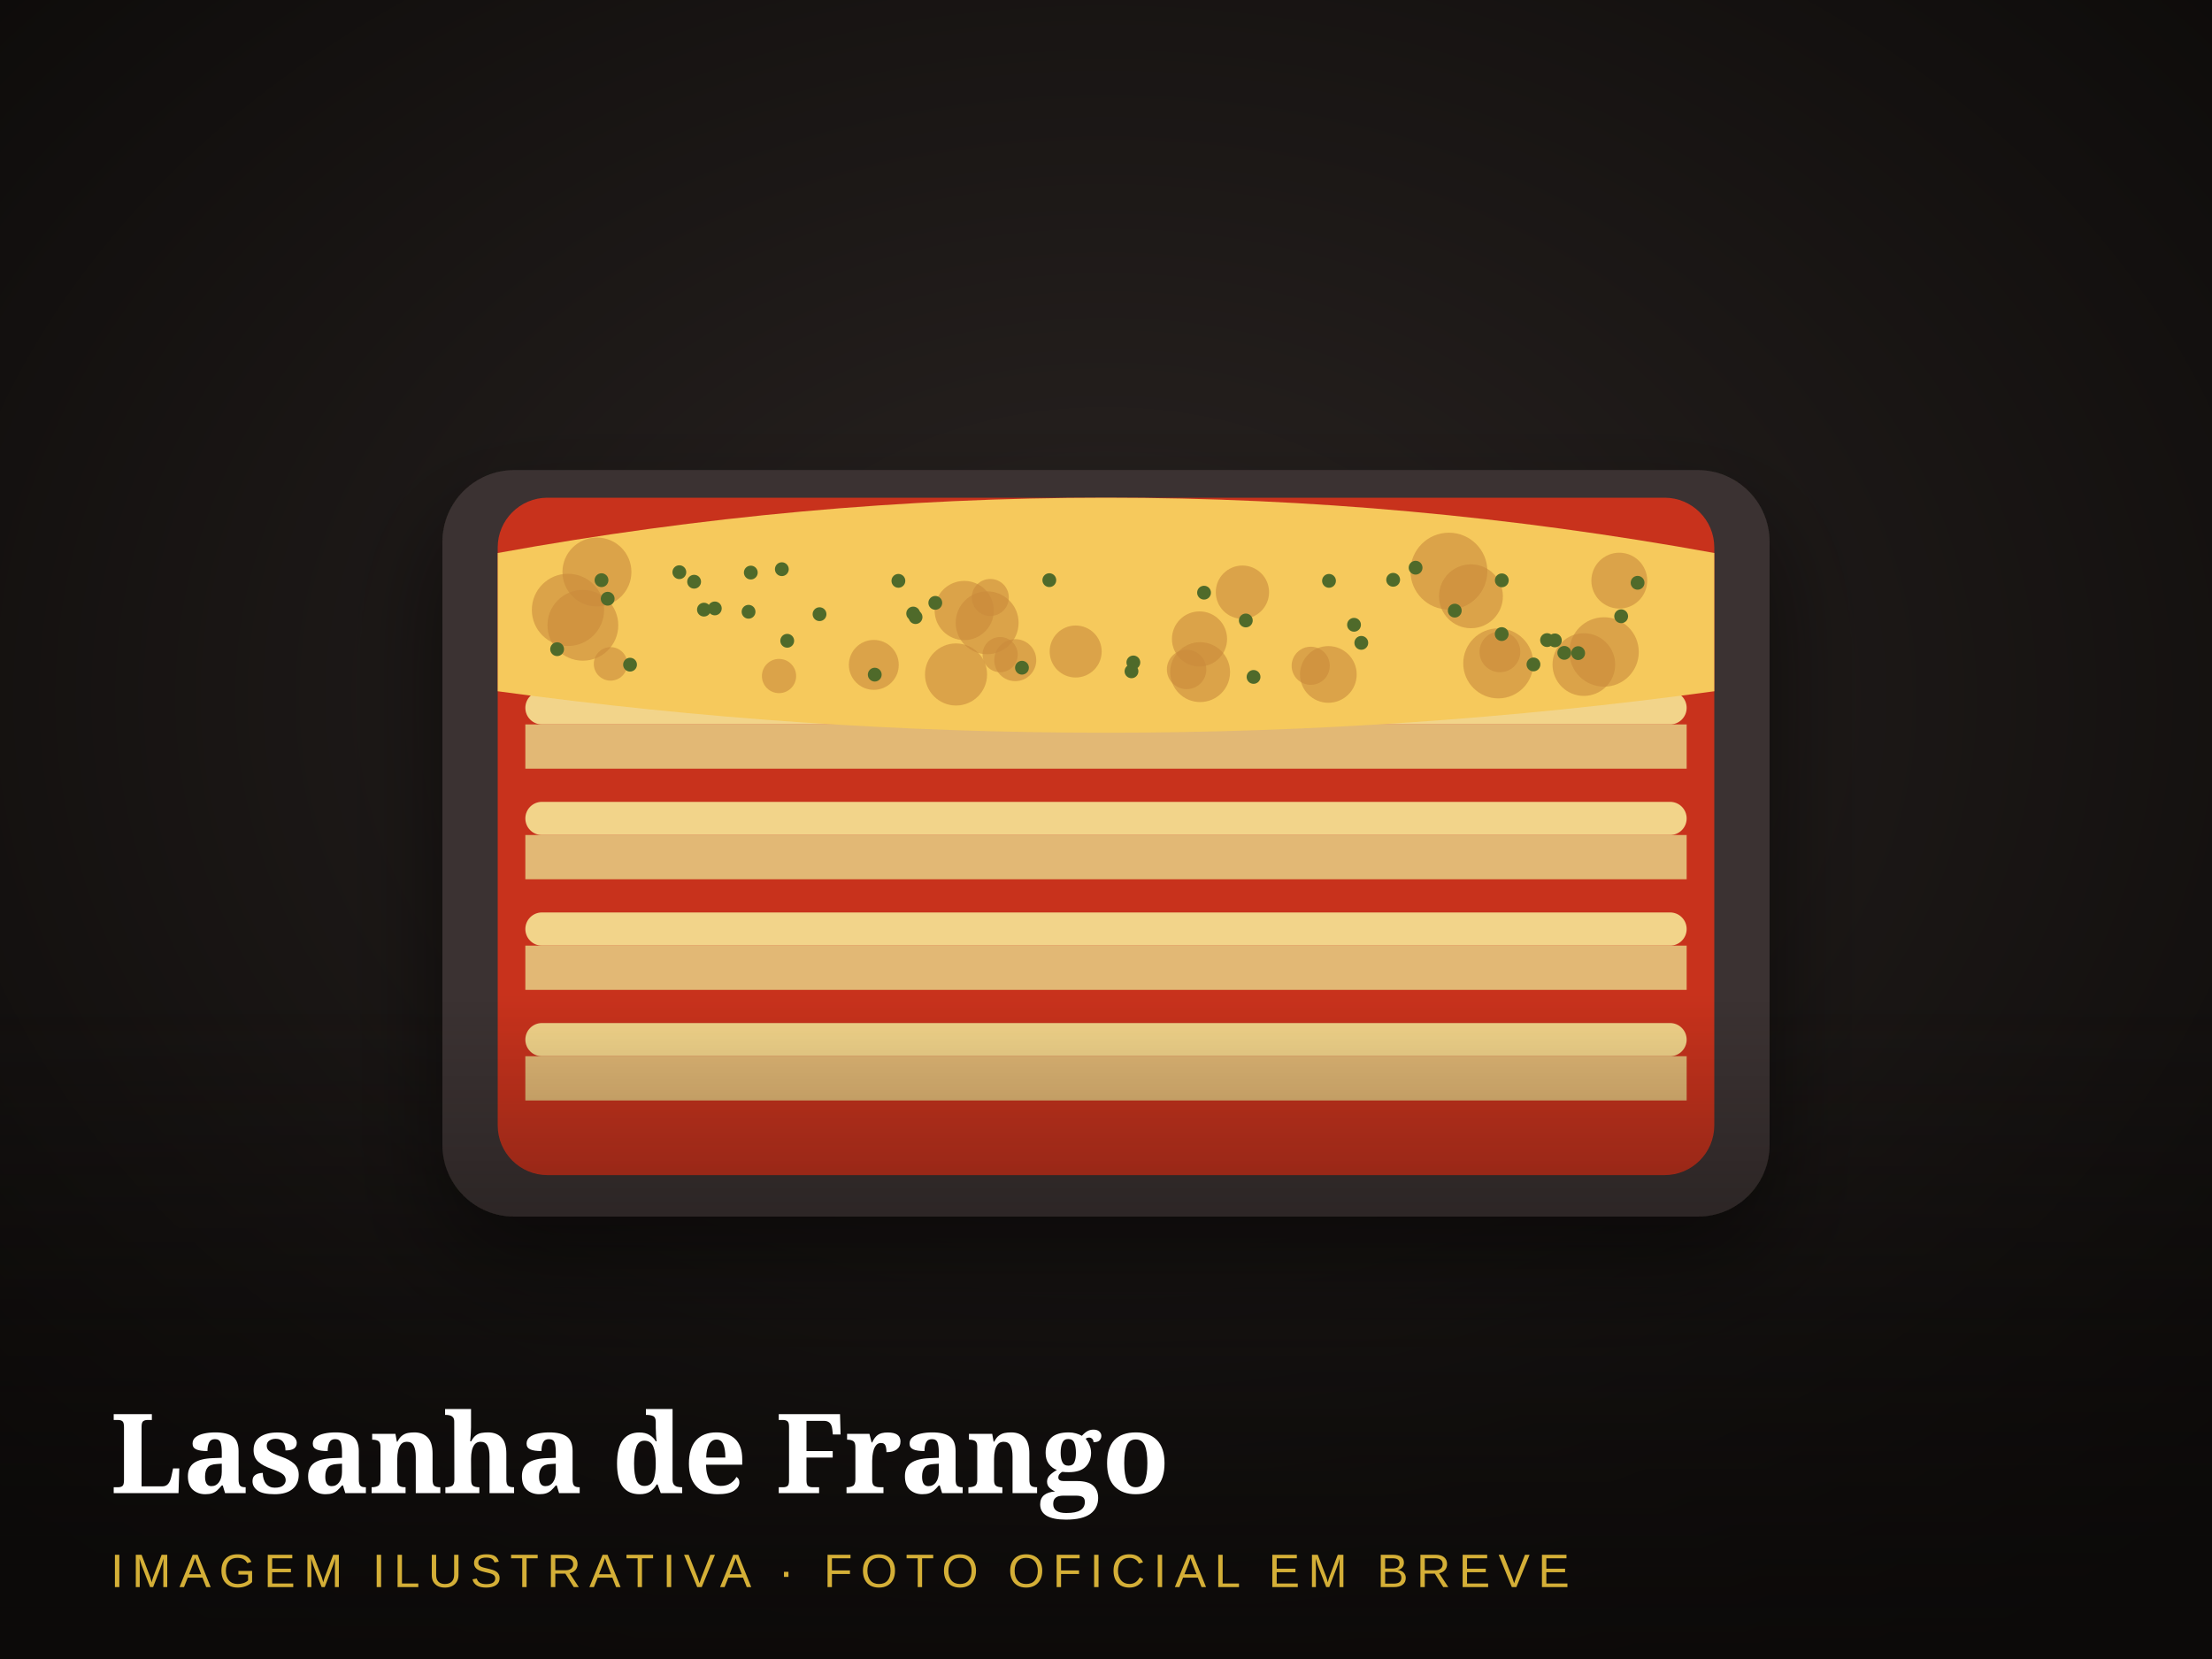
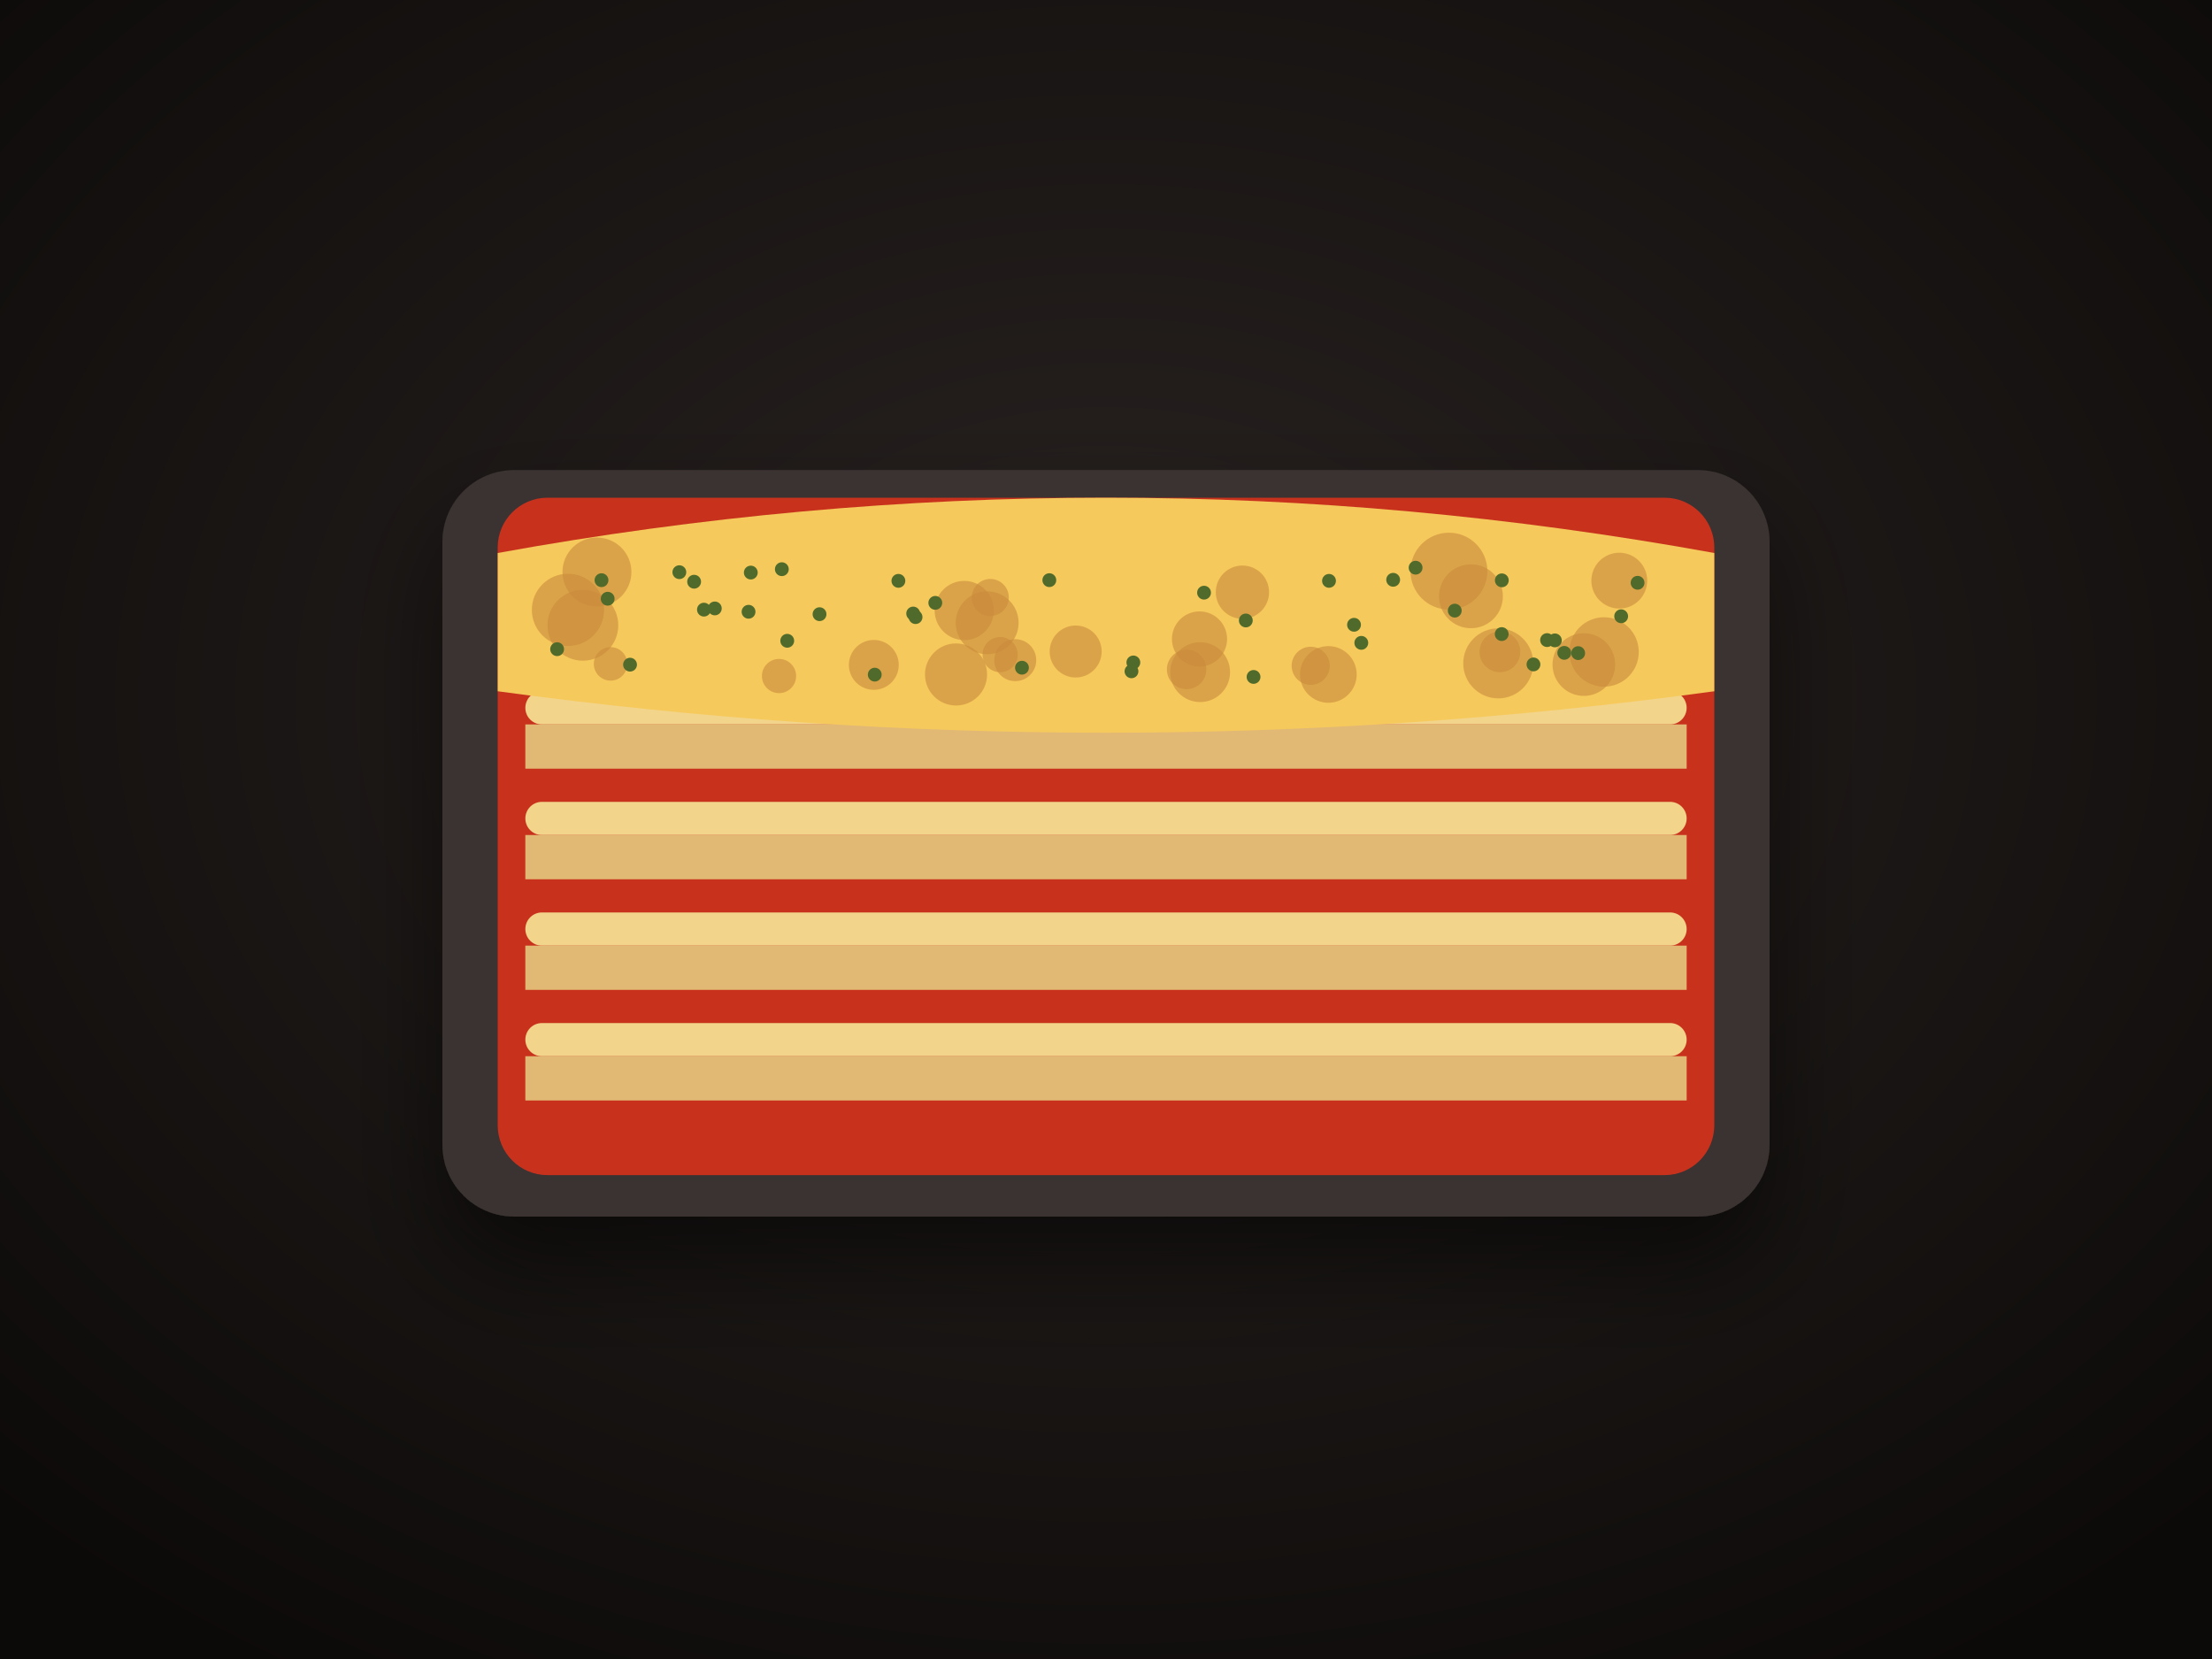
<svg xmlns="http://www.w3.org/2000/svg" viewBox="0 0 800 600" role="img" aria-label="Imagem ilustrativa: Lasanha de Frango">
  <defs>
    <radialGradient id="bg" cx="50%" cy="42%" r="70%">
      <stop offset="0" stop-color="#2a2422" />
      <stop offset="1" stop-color="#0c0a09" />
    </radialGradient>
-     <linearGradient id="fade" x1="0" y1="0" x2="0" y2="1">
-       <stop offset="0.6" stop-color="#0c0a09" stop-opacity="0" />
-       <stop offset="1" stop-color="#0c0a09" stop-opacity="0.92" />
-     </linearGradient>
    <filter id="sh" x="-20%" y="-20%" width="140%" height="140%">
      <feDropShadow dx="0" dy="18" stdDeviation="18" flood-color="#000" flood-opacity="0.55" />
    </filter>
  </defs>
  <rect width="800" height="600" fill="url(#bg)" />
  <g filter="url(#sh)">
    <rect x="160" y="170" width="480" height="270" rx="26" fill="#3a3330" />
    <rect x="180" y="180" width="440" height="245" rx="18" fill="#c8331f" />
    <rect x="190" y="250" width="420" height="12" rx="6" fill="#f2d48a" />
    <rect x="190" y="262" width="420" height="16" fill="#e2b874" />
    <rect x="190" y="290" width="420" height="12" rx="6" fill="#f2d48a" />
    <rect x="190" y="302" width="420" height="16" fill="#e2b874" />
    <rect x="190" y="330" width="420" height="12" rx="6" fill="#f2d48a" />
    <rect x="190" y="342" width="420" height="16" fill="#e2b874" />
    <rect x="190" y="370" width="420" height="12" rx="6" fill="#f2d48a" />
    <rect x="190" y="382" width="420" height="16" fill="#e2b874" />
    <path d="M180 200 q220 -40 440 0 v50 q-220 30 -440 0z" fill="#f6c95b" />
    <circle cx="580.131" cy="235.79" r="12.557" fill="#c98a3c" fill-opacity=".6" />
    <circle cx="357.01" cy="225.239" r="11.381" fill="#c98a3c" fill-opacity=".6" />
    <circle cx="367.175" cy="238.755" r="7.597" fill="#c98a3c" fill-opacity=".6" />
    <circle cx="205.417" cy="220.57" r="13.071" fill="#c98a3c" fill-opacity=".6" />
    <circle cx="220.819" cy="240.104" r="6.061" fill="#c98a3c" fill-opacity=".6" />
    <circle cx="474.041" cy="240.793" r="6.9" fill="#c98a3c" fill-opacity=".6" />
    <circle cx="345.762" cy="243.931" r="11.23" fill="#c98a3c" fill-opacity=".6" />
    <circle cx="215.888" cy="206.875" r="12.468" fill="#c98a3c" fill-opacity=".6" />
    <circle cx="361.71" cy="236.753" r="6.361" fill="#c98a3c" fill-opacity=".6" />
    <circle cx="449.339" cy="214.165" r="9.635" fill="#c98a3c" fill-opacity=".6" />
    <circle cx="524.019" cy="206.564" r="13.91" fill="#c98a3c" fill-opacity=".6" />
    <circle cx="358.152" cy="216.087" r="6.703" fill="#c98a3c" fill-opacity=".6" />
    <circle cx="389.03" cy="235.625" r="9.404" fill="#c98a3c" fill-opacity=".6" />
    <circle cx="480.415" cy="243.921" r="10.252" fill="#c98a3c" fill-opacity=".6" />
    <circle cx="542.466" cy="235.748" r="7.383" fill="#c98a3c" fill-opacity=".6" />
    <circle cx="433.82" cy="231.09" r="9.97" fill="#c98a3c" fill-opacity=".6" />
    <circle cx="429.157" cy="242.111" r="7.139" fill="#c98a3c" fill-opacity=".6" />
    <circle cx="210.804" cy="226.144" r="12.805" fill="#c98a3c" fill-opacity=".6" />
    <circle cx="316.028" cy="240.462" r="9.024" fill="#c98a3c" fill-opacity=".6" />
    <circle cx="434.042" cy="243.086" r="10.825" fill="#c98a3c" fill-opacity=".6" />
    <circle cx="531.987" cy="215.653" r="11.556" fill="#c98a3c" fill-opacity=".6" />
    <circle cx="348.725" cy="220.797" r="10.705" fill="#c98a3c" fill-opacity=".6" />
    <circle cx="572.822" cy="240.349" r="11.333" fill="#c98a3c" fill-opacity=".6" />
    <circle cx="585.64" cy="209.998" r="10.1" fill="#c98a3c" fill-opacity=".6" />
    <circle cx="541.866" cy="239.914" r="12.666" fill="#c98a3c" fill-opacity=".6" />
    <circle cx="281.745" cy="244.497" r="6.189" fill="#c98a3c" fill-opacity=".6" />
    <circle cx="453.361" cy="244.82" r="2.5" fill="#4f6b2b" />
    <circle cx="296.395" cy="222.129" r="2.5" fill="#4f6b2b" />
    <circle cx="511.969" cy="205.313" r="2.5" fill="#4f6b2b" />
    <circle cx="282.762" cy="205.856" r="2.5" fill="#4f6b2b" />
    <circle cx="565.741" cy="236.118" r="2.5" fill="#4f6b2b" />
    <circle cx="570.765" cy="236.21" r="2.5" fill="#4f6b2b" />
    <circle cx="330.263" cy="221.891" r="2.5" fill="#4f6b2b" />
    <circle cx="245.694" cy="206.938" r="2.5" fill="#4f6b2b" />
    <circle cx="258.523" cy="220.046" r="2.5" fill="#4f6b2b" />
    <circle cx="251.04" cy="210.385" r="2.5" fill="#4f6b2b" />
    <circle cx="503.855" cy="209.694" r="2.5" fill="#4f6b2b" />
    <circle cx="543.152" cy="209.887" r="2.5" fill="#4f6b2b" />
    <circle cx="316.366" cy="243.992" r="2.5" fill="#4f6b2b" />
    <circle cx="254.589" cy="220.485" r="2.5" fill="#4f6b2b" />
    <circle cx="592.254" cy="210.773" r="2.5" fill="#4f6b2b" />
    <circle cx="369.607" cy="241.484" r="2.5" fill="#4f6b2b" />
    <circle cx="586.316" cy="222.883" r="2.5" fill="#4f6b2b" />
    <circle cx="489.701" cy="225.962" r="2.5" fill="#4f6b2b" />
    <circle cx="409.894" cy="239.584" r="2.5" fill="#4f6b2b" />
    <circle cx="559.518" cy="231.498" r="2.5" fill="#4f6b2b" />
    <circle cx="270.725" cy="221.255" r="2.5" fill="#4f6b2b" />
    <circle cx="338.266" cy="218.032" r="2.5" fill="#4f6b2b" />
    <circle cx="331.124" cy="223.186" r="2.5" fill="#4f6b2b" />
    <circle cx="435.459" cy="214.348" r="2.5" fill="#4f6b2b" />
    <circle cx="284.712" cy="231.747" r="2.5" fill="#4f6b2b" />
    <circle cx="562.342" cy="231.603" r="2.5" fill="#4f6b2b" />
    <circle cx="526.136" cy="220.845" r="2.5" fill="#4f6b2b" />
    <circle cx="217.543" cy="209.83" r="2.5" fill="#4f6b2b" />
    <circle cx="271.537" cy="207.078" r="2.5" fill="#4f6b2b" />
    <circle cx="450.565" cy="224.4" r="2.5" fill="#4f6b2b" />
    <circle cx="324.918" cy="210.069" r="2.5" fill="#4f6b2b" />
    <circle cx="492.332" cy="232.497" r="2.5" fill="#4f6b2b" />
    <circle cx="554.597" cy="240.299" r="2.5" fill="#4f6b2b" />
    <circle cx="409.215" cy="242.787" r="2.5" fill="#4f6b2b" />
    <circle cx="480.652" cy="210.073" r="2.5" fill="#4f6b2b" />
    <circle cx="201.491" cy="234.785" r="2.5" fill="#4f6b2b" />
    <circle cx="379.502" cy="209.82" r="2.5" fill="#4f6b2b" />
    <circle cx="543.109" cy="229.324" r="2.5" fill="#4f6b2b" />
    <circle cx="219.774" cy="216.537" r="2.5" fill="#4f6b2b" />
    <circle cx="227.863" cy="240.384" r="2.5" fill="#4f6b2b" />
  </g>
-   <rect width="800" height="600" fill="url(#fade)" />
-   <text x="40" y="540" font-family="Georgia, serif" font-size="40" font-weight="700" fill="#fff">Lasanha de Frango</text>
-   <text x="40" y="574" font-family="Arial, sans-serif" font-size="17" letter-spacing="3" fill="#d4af37">IMAGEM ILUSTRATIVA · FOTO OFICIAL EM BREVE</text>
</svg>
